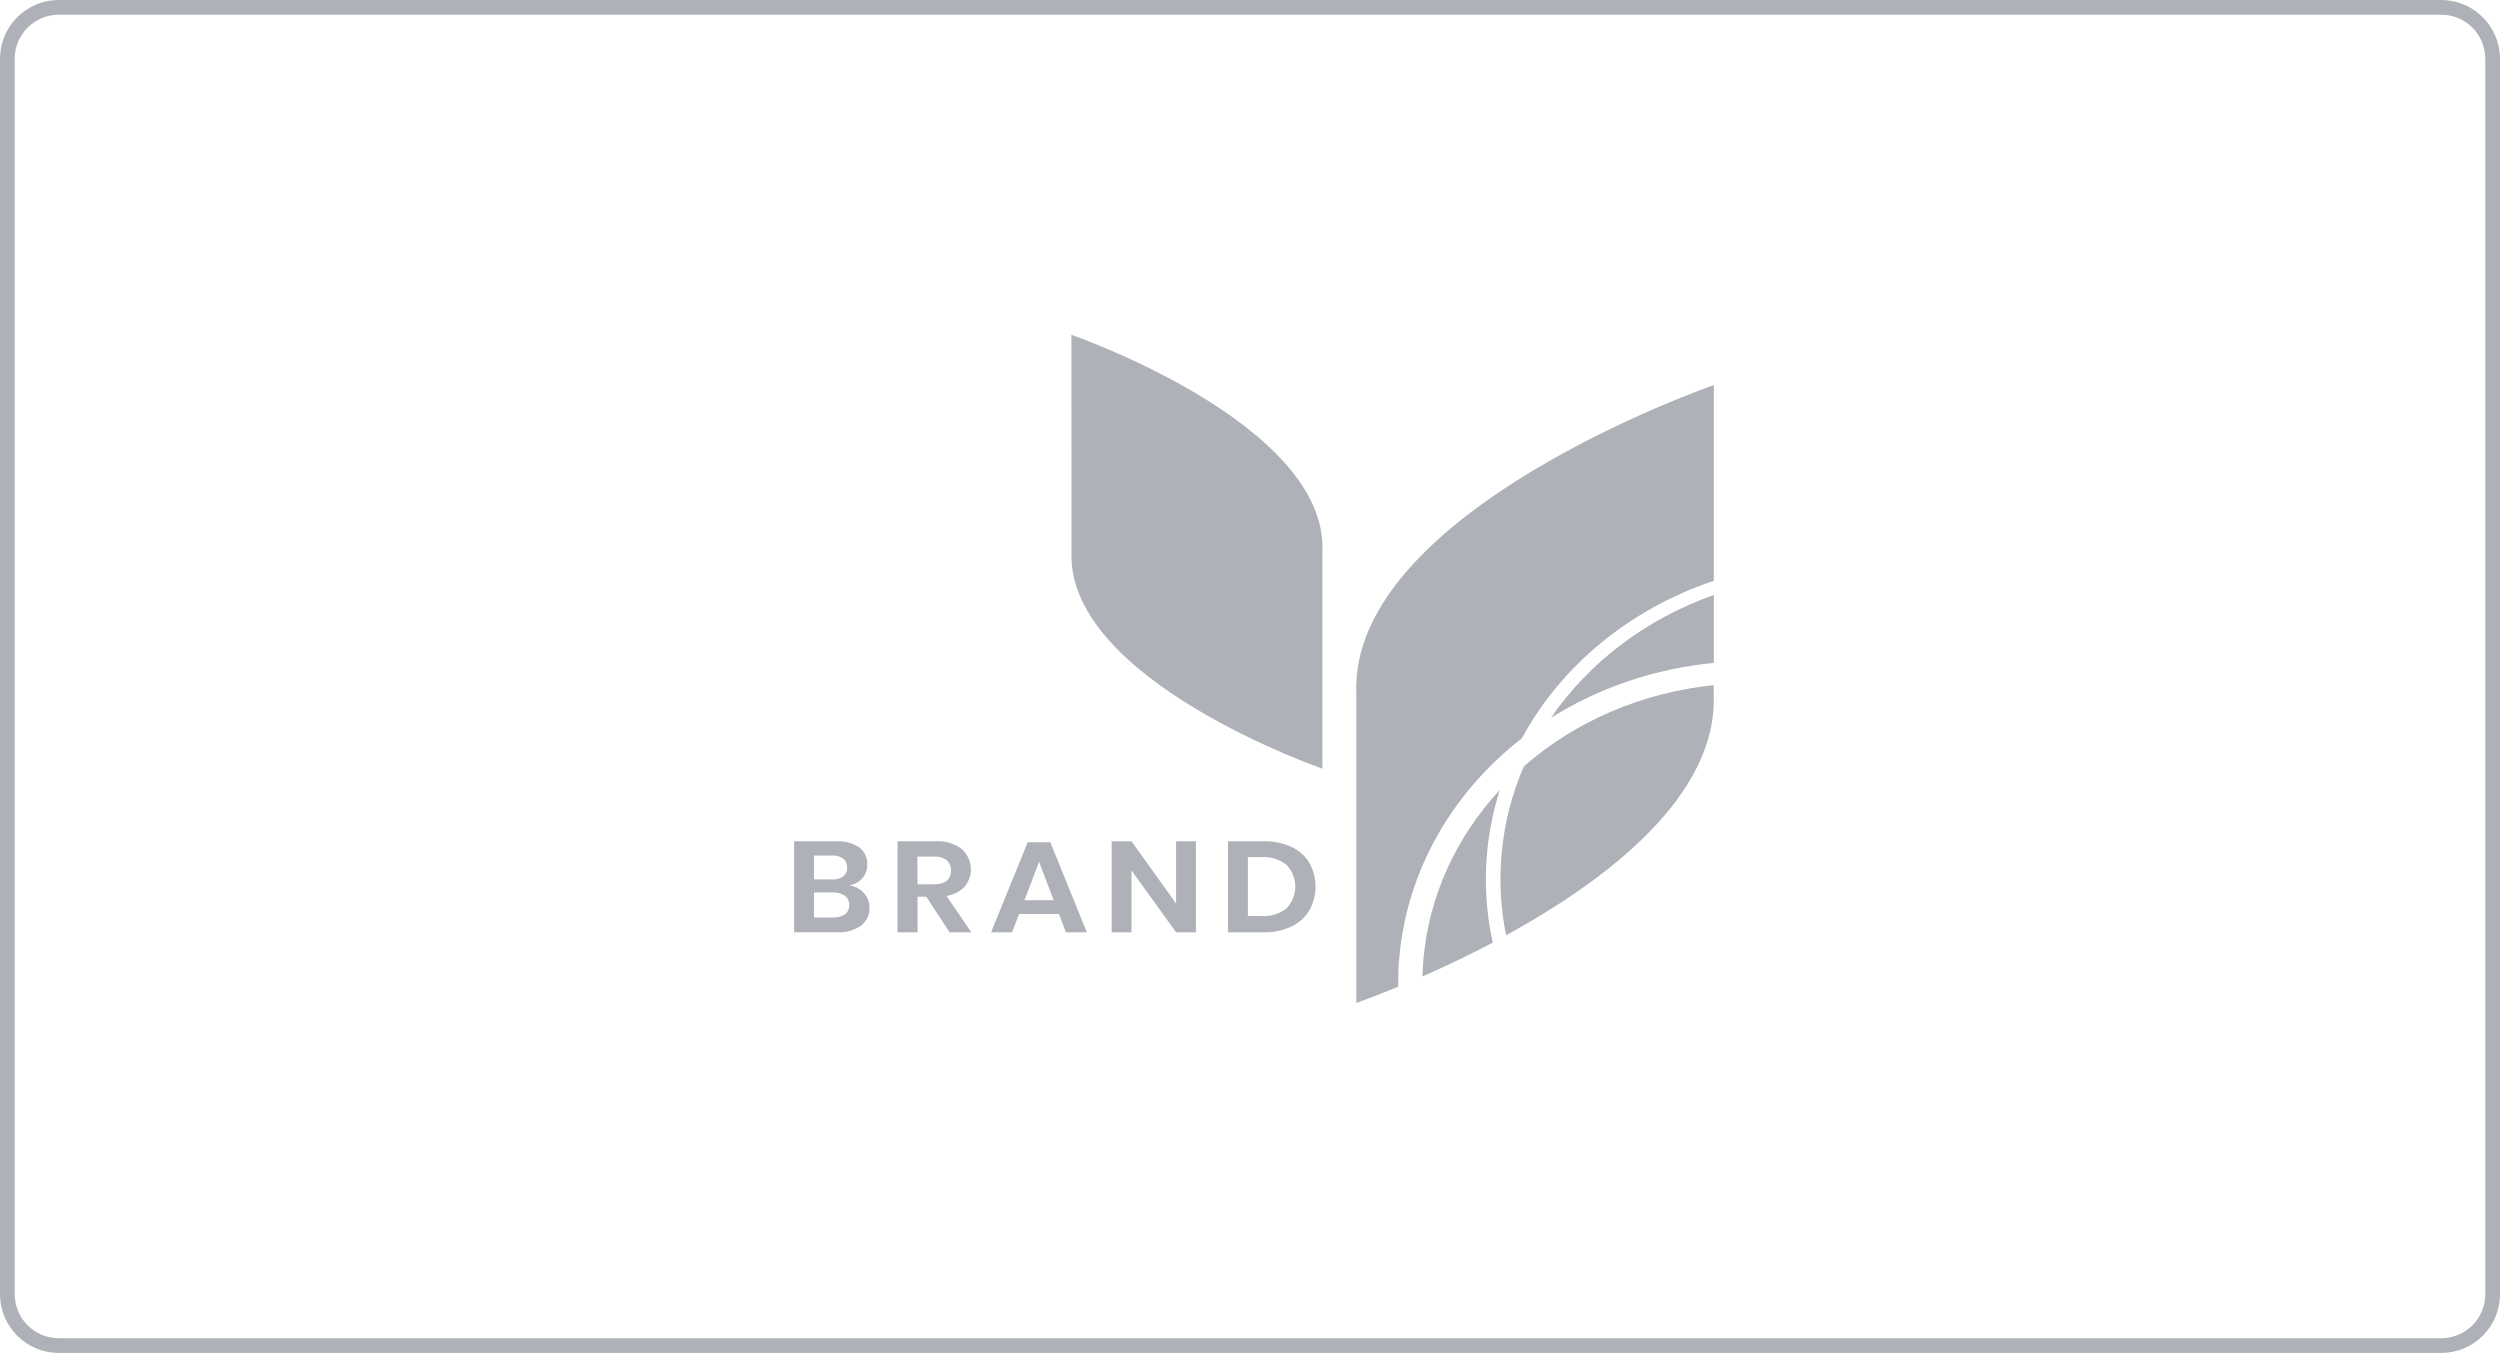
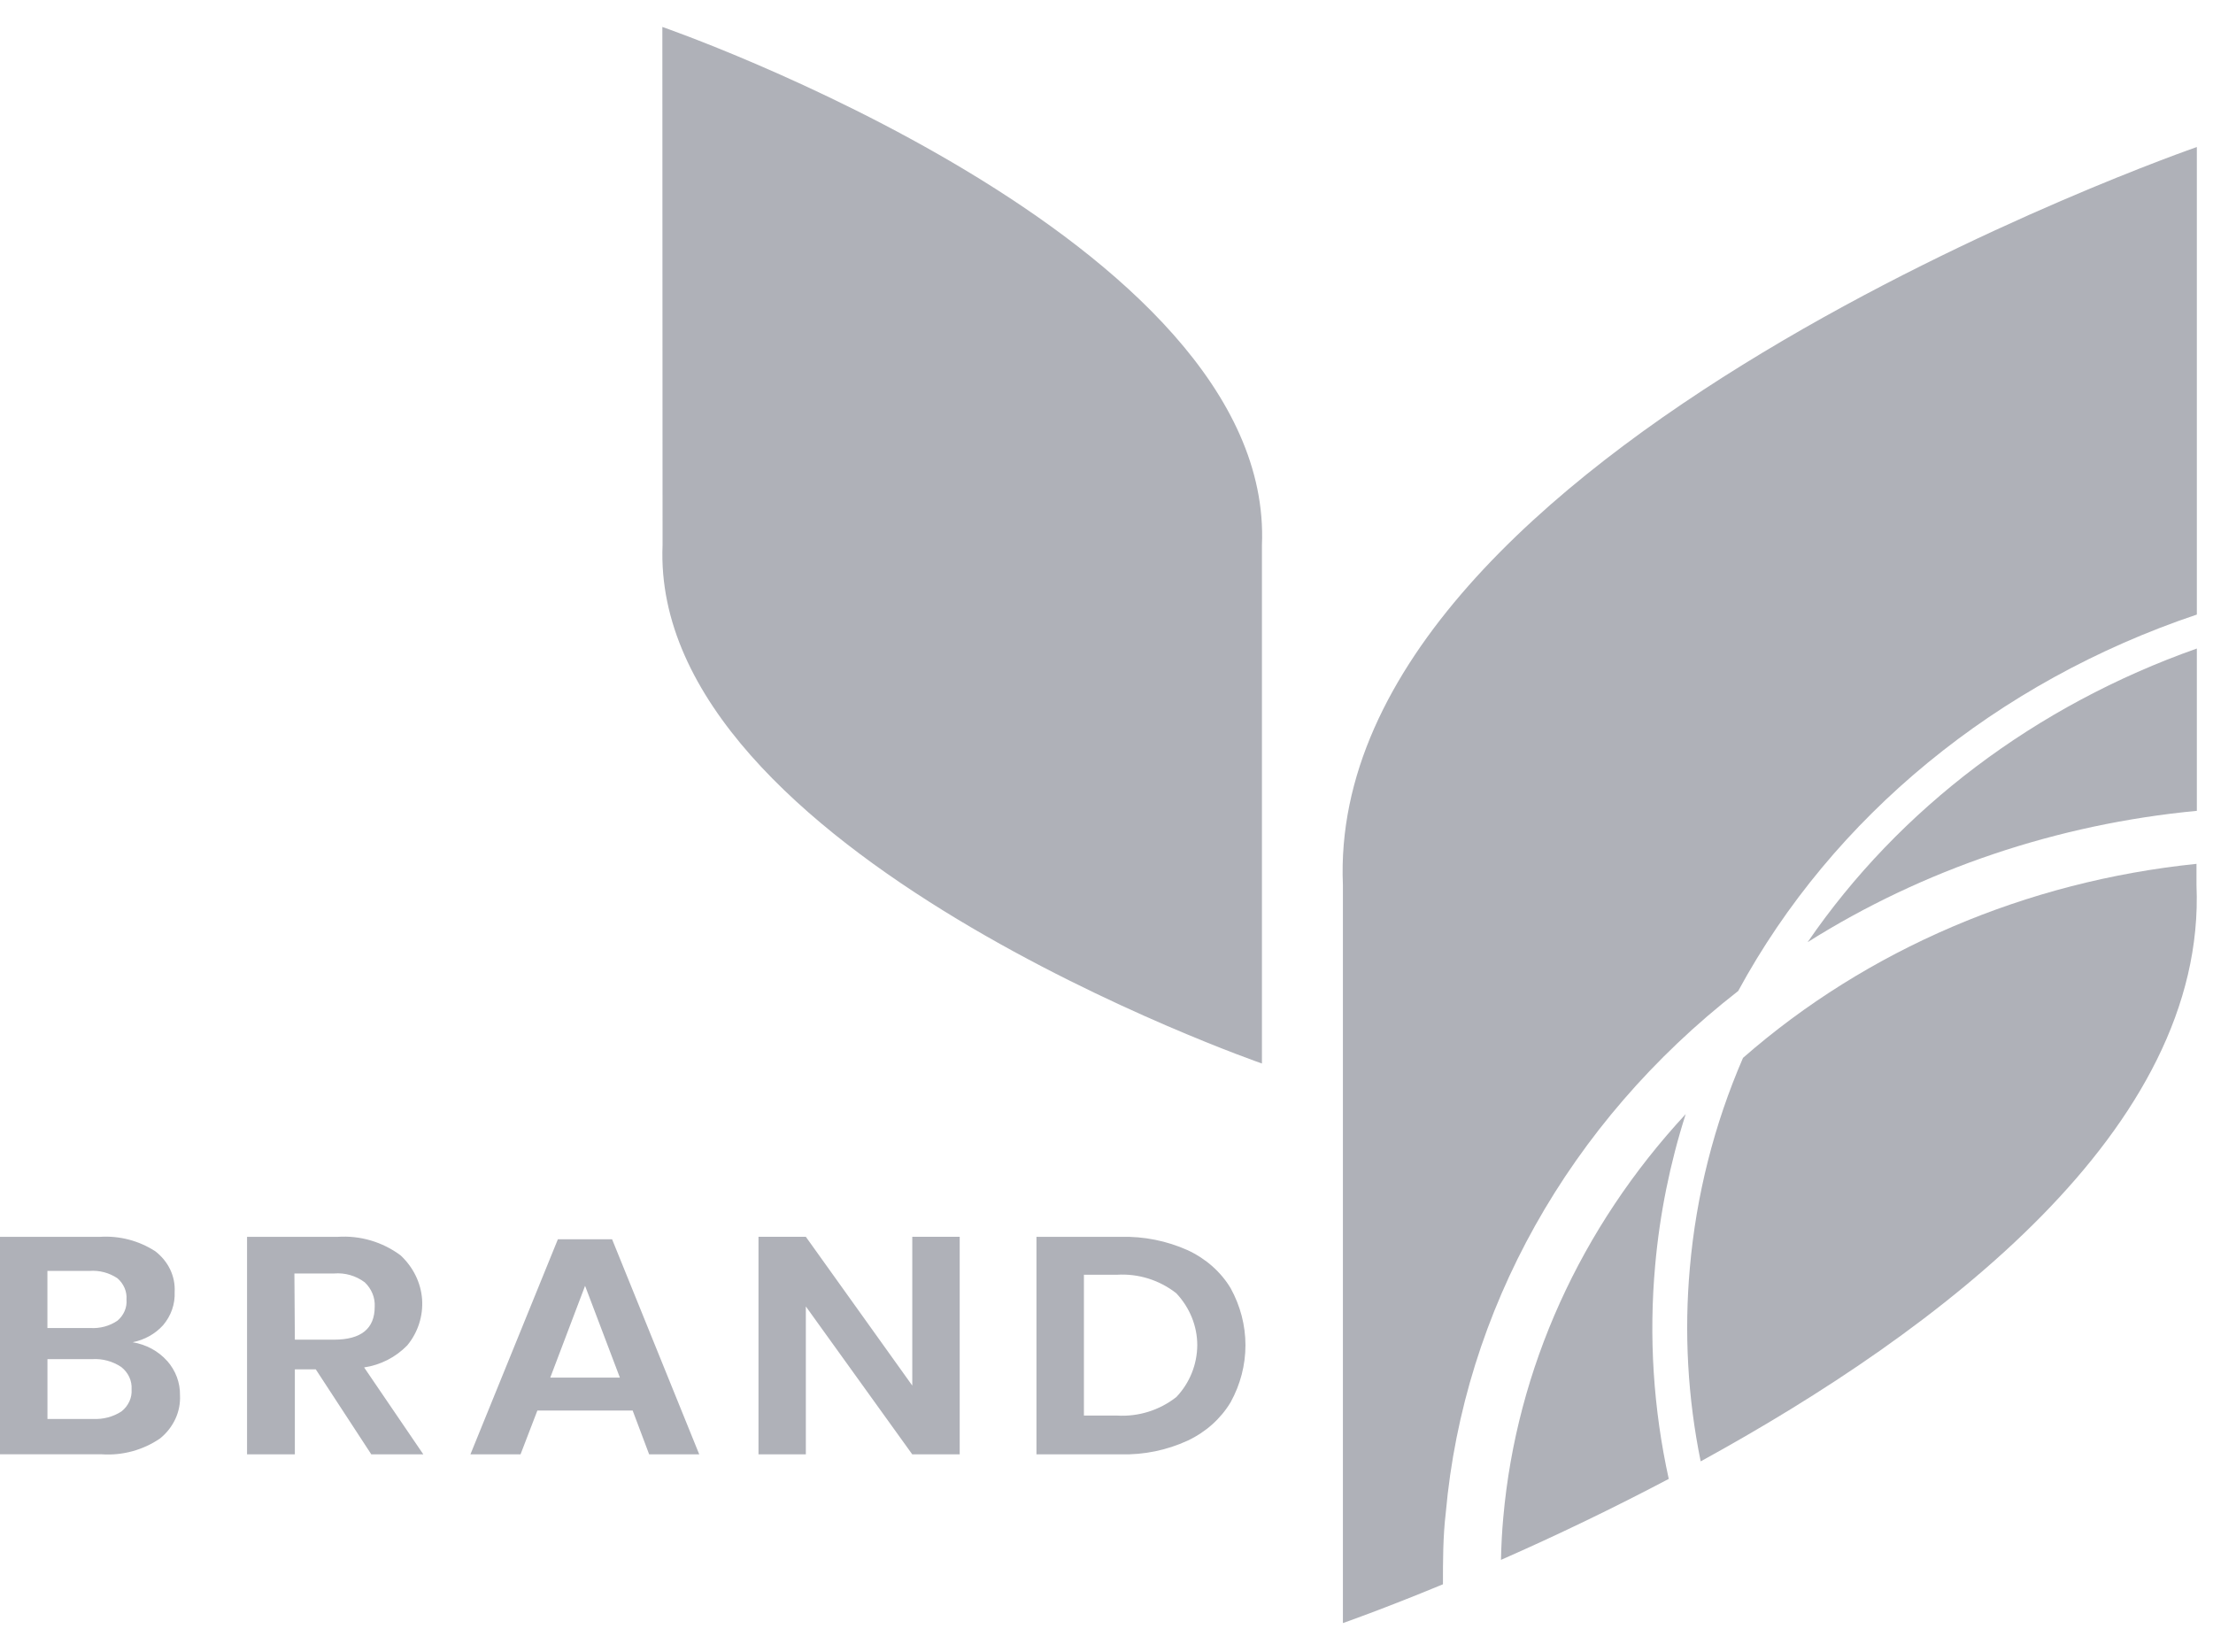
- <svg xmlns="http://www.w3.org/2000/svg" width="170" height="92" fill="none">
-   <rect x=".5" y=".5" width="169" height="91" rx="3.5" stroke="#AFB1B8" />
-   <path d="M58.757 60.735c.244.276.373.622.367.977a1.43 1.43 0 0 1-.131.676 1.558 1.558 0 0 1-.438.558 2.627 2.627 0 0 1-1.651.45H54v-6.19h2.844a2.593 2.593 0 0 1 1.576.41c.184.142.33.32.425.52.096.202.139.42.127.64.016.34-.1.677-.33.946-.221.246-.526.416-.866.484.385.064.733.252.98.53Zm-3.406-.934h1.216c.276.018.55-.055.773-.206a.738.738 0 0 0 .207-.275.68.68 0 0 0 .054-.33.702.702 0 0 0-.055-.329.759.759 0 0 0-.203-.276 1.255 1.255 0 0 0-.796-.209H55.35v1.625Zm2.108 2.374a.777.777 0 0 0 .224-.284.712.712 0 0 0 .063-.345.722.722 0 0 0-.066-.35.788.788 0 0 0-.228-.285 1.338 1.338 0 0 0-.826-.224h-1.275v1.703h1.292c.29.015.578-.06.816-.215ZM64.57 63.397l-1.581-2.42h-.595v2.42h-1.361v-6.191h2.577a2.699 2.699 0 0 1 1.793.526c.36.336.578.779.613 1.248a1.86 1.86 0 0 1-.421 1.314 2.148 2.148 0 0 1-1.229.629l1.685 2.474h-1.48Zm-2.176-3.264h1.113c.773 0 1.16-.312 1.16-.937a.852.852 0 0 0-.063-.375.917.917 0 0 0-.221-.321 1.282 1.282 0 0 0-.876-.251h-1.126l.013 1.884ZM72.01 62.15h-2.712l-.479 1.247h-1.427l2.49-6.122h1.543l2.481 6.122H72.48l-.469-1.246Zm-.363-.937-.991-2.613-.991 2.613h1.982ZM81.322 63.397h-1.35l-3.03-4.21v4.21h-1.348v-6.192h1.348l3.03 4.235v-4.235h1.35v6.192ZM89.033 61.915c-.28.467-.705.848-1.223 1.092a4.288 4.288 0 0 1-1.9.39h-2.404v-6.191h2.405a4.376 4.376 0 0 1 1.9.38c.516.24.943.616 1.222 1.08.278.504.423 1.06.423 1.625 0 .564-.145 1.12-.423 1.624Zm-1.546-.148a2.16 2.16 0 0 0 .597-1.478c0-.542-.212-1.066-.597-1.477a2.488 2.488 0 0 0-1.692-.527h-.938v4.008h.938a2.49 2.49 0 0 0 1.692-.526ZM72.856 22.767s17.439 6.028 17.069 14.751v14.754s-17.426-6.03-17.063-14.754l-.006-14.751ZM105.46 48.818c3.294-2.075 7.103-3.36 11.08-3.738v-4.62c-4.582 1.618-8.469 4.55-11.08 8.358Z" fill="#AFB1B8" />
-   <path d="M103.482 50.21c2.695-4.97 7.368-8.805 13.058-10.717V26.185s-24.835 8.587-24.31 21.009V68.2s1.107-.384 2.848-1.104c0-.671 0-1.349.08-2.03.513-5.766 3.507-11.11 8.324-14.857Z" fill="#AFB1B8" />
-   <path d="M101.12 58.013c.13-1.457.421-2.898.869-4.301-3 3.235-4.816 7.25-5.193 11.479-.037.399-.057.798-.067 1.21a74.704 74.704 0 0 0 4.777-2.305c-.44-2.001-.57-4.049-.386-6.083ZM102.107 58.089a19.041 19.041 0 0 0 .308 5.508c6.785-3.718 14.409-9.462 14.115-16.403v-.605c-4.848.497-9.383 2.437-12.91 5.523a19.292 19.292 0 0 0-1.513 5.977Z" fill="#AFB1B8" />
+ <svg xmlns="http://www.w3.org/2000/svg" width="63" height="47" fill="none">
+   <path d="M4.757 38.735c.244.276.373.622.367.977a1.43 1.43 0 0 1-.131.676 1.559 1.559 0 0 1-.438.558 2.627 2.627 0 0 1-1.651.45H0v-6.19h2.844a2.593 2.593 0 0 1 1.576.41c.184.142.33.32.425.52.096.202.139.42.127.64.016.34-.1.677-.33.946-.221.246-.526.416-.866.484.385.064.733.252.98.53Zm-3.406-.934h1.216c.276.018.55-.055.773-.206a.737.737 0 0 0 .207-.275.679.679 0 0 0 .054-.33.702.702 0 0 0-.055-.329.76.76 0 0 0-.203-.276 1.255 1.255 0 0 0-.796-.209H1.35v1.625Zm2.108 2.374a.776.776 0 0 0 .224-.284.71.71 0 0 0 .063-.345.722.722 0 0 0-.066-.35.788.788 0 0 0-.228-.285 1.338 1.338 0 0 0-.826-.224H1.351v1.703h1.292c.29.015.578-.06.816-.215ZM10.57 41.397l-1.581-2.42h-.595v2.42H7.033v-6.191H9.61a2.699 2.699 0 0 1 1.793.526c.36.336.578.779.613 1.248a1.86 1.86 0 0 1-.421 1.314 2.148 2.148 0 0 1-1.229.629l1.685 2.474h-1.48Zm-2.176-3.264h1.113c.773 0 1.16-.312 1.16-.937a.852.852 0 0 0-.063-.375.917.917 0 0 0-.221-.321 1.282 1.282 0 0 0-.876-.251H8.381l.013 1.884ZM18.01 40.15h-2.712l-.479 1.247h-1.427l2.49-6.122h1.543l2.481 6.122H18.48l-.469-1.246Zm-.363-.937-.991-2.613-.991 2.613h1.982ZM27.323 41.397H25.97l-3.029-4.21v4.21h-1.348v-6.192h1.348l3.03 4.235v-4.235h1.35v6.192ZM35.033 39.915c-.28.467-.705.848-1.223 1.092a4.288 4.288 0 0 1-1.9.39h-2.404v-6.191h2.405a4.376 4.376 0 0 1 1.9.38c.517.24.943.616 1.222 1.08.278.504.423 1.06.423 1.625 0 .564-.145 1.12-.423 1.624Zm-1.546-.148a2.16 2.16 0 0 0 .597-1.478c0-.542-.212-1.066-.597-1.477a2.488 2.488 0 0 0-1.692-.527h-.938v4.008h.938a2.49 2.49 0 0 0 1.692-.526ZM18.856.767s17.438 6.028 17.069 14.751v14.754s-17.426-6.03-17.063-14.754L18.856.767ZM51.46 26.818c3.294-2.075 7.103-3.36 11.08-3.738v-4.62c-4.582 1.618-8.47 4.55-11.08 8.358Z" fill="#AFB1B8" />
+   <path d="M49.482 28.21c2.695-4.97 7.368-8.805 13.058-10.717V4.185s-24.835 8.587-24.31 21.009V46.2s1.107-.384 2.848-1.104c0-.671 0-1.349.08-2.03.513-5.766 3.507-11.11 8.324-14.857Z" fill="#AFB1B8" />
+   <path d="M47.12 36.013c.13-1.457.421-2.898.869-4.301-3 3.235-4.816 7.25-5.193 11.479-.037.399-.057.798-.066 1.21a74.756 74.756 0 0 0 4.776-2.305c-.44-2.001-.57-4.049-.386-6.083ZM48.107 36.089a19.058 19.058 0 0 0 .308 5.508c6.785-3.718 14.41-9.462 14.115-16.403v-.605c-4.848.497-9.383 2.437-12.91 5.523a19.256 19.256 0 0 0-1.513 5.977Z" fill="#AFB1B8" />
</svg>
